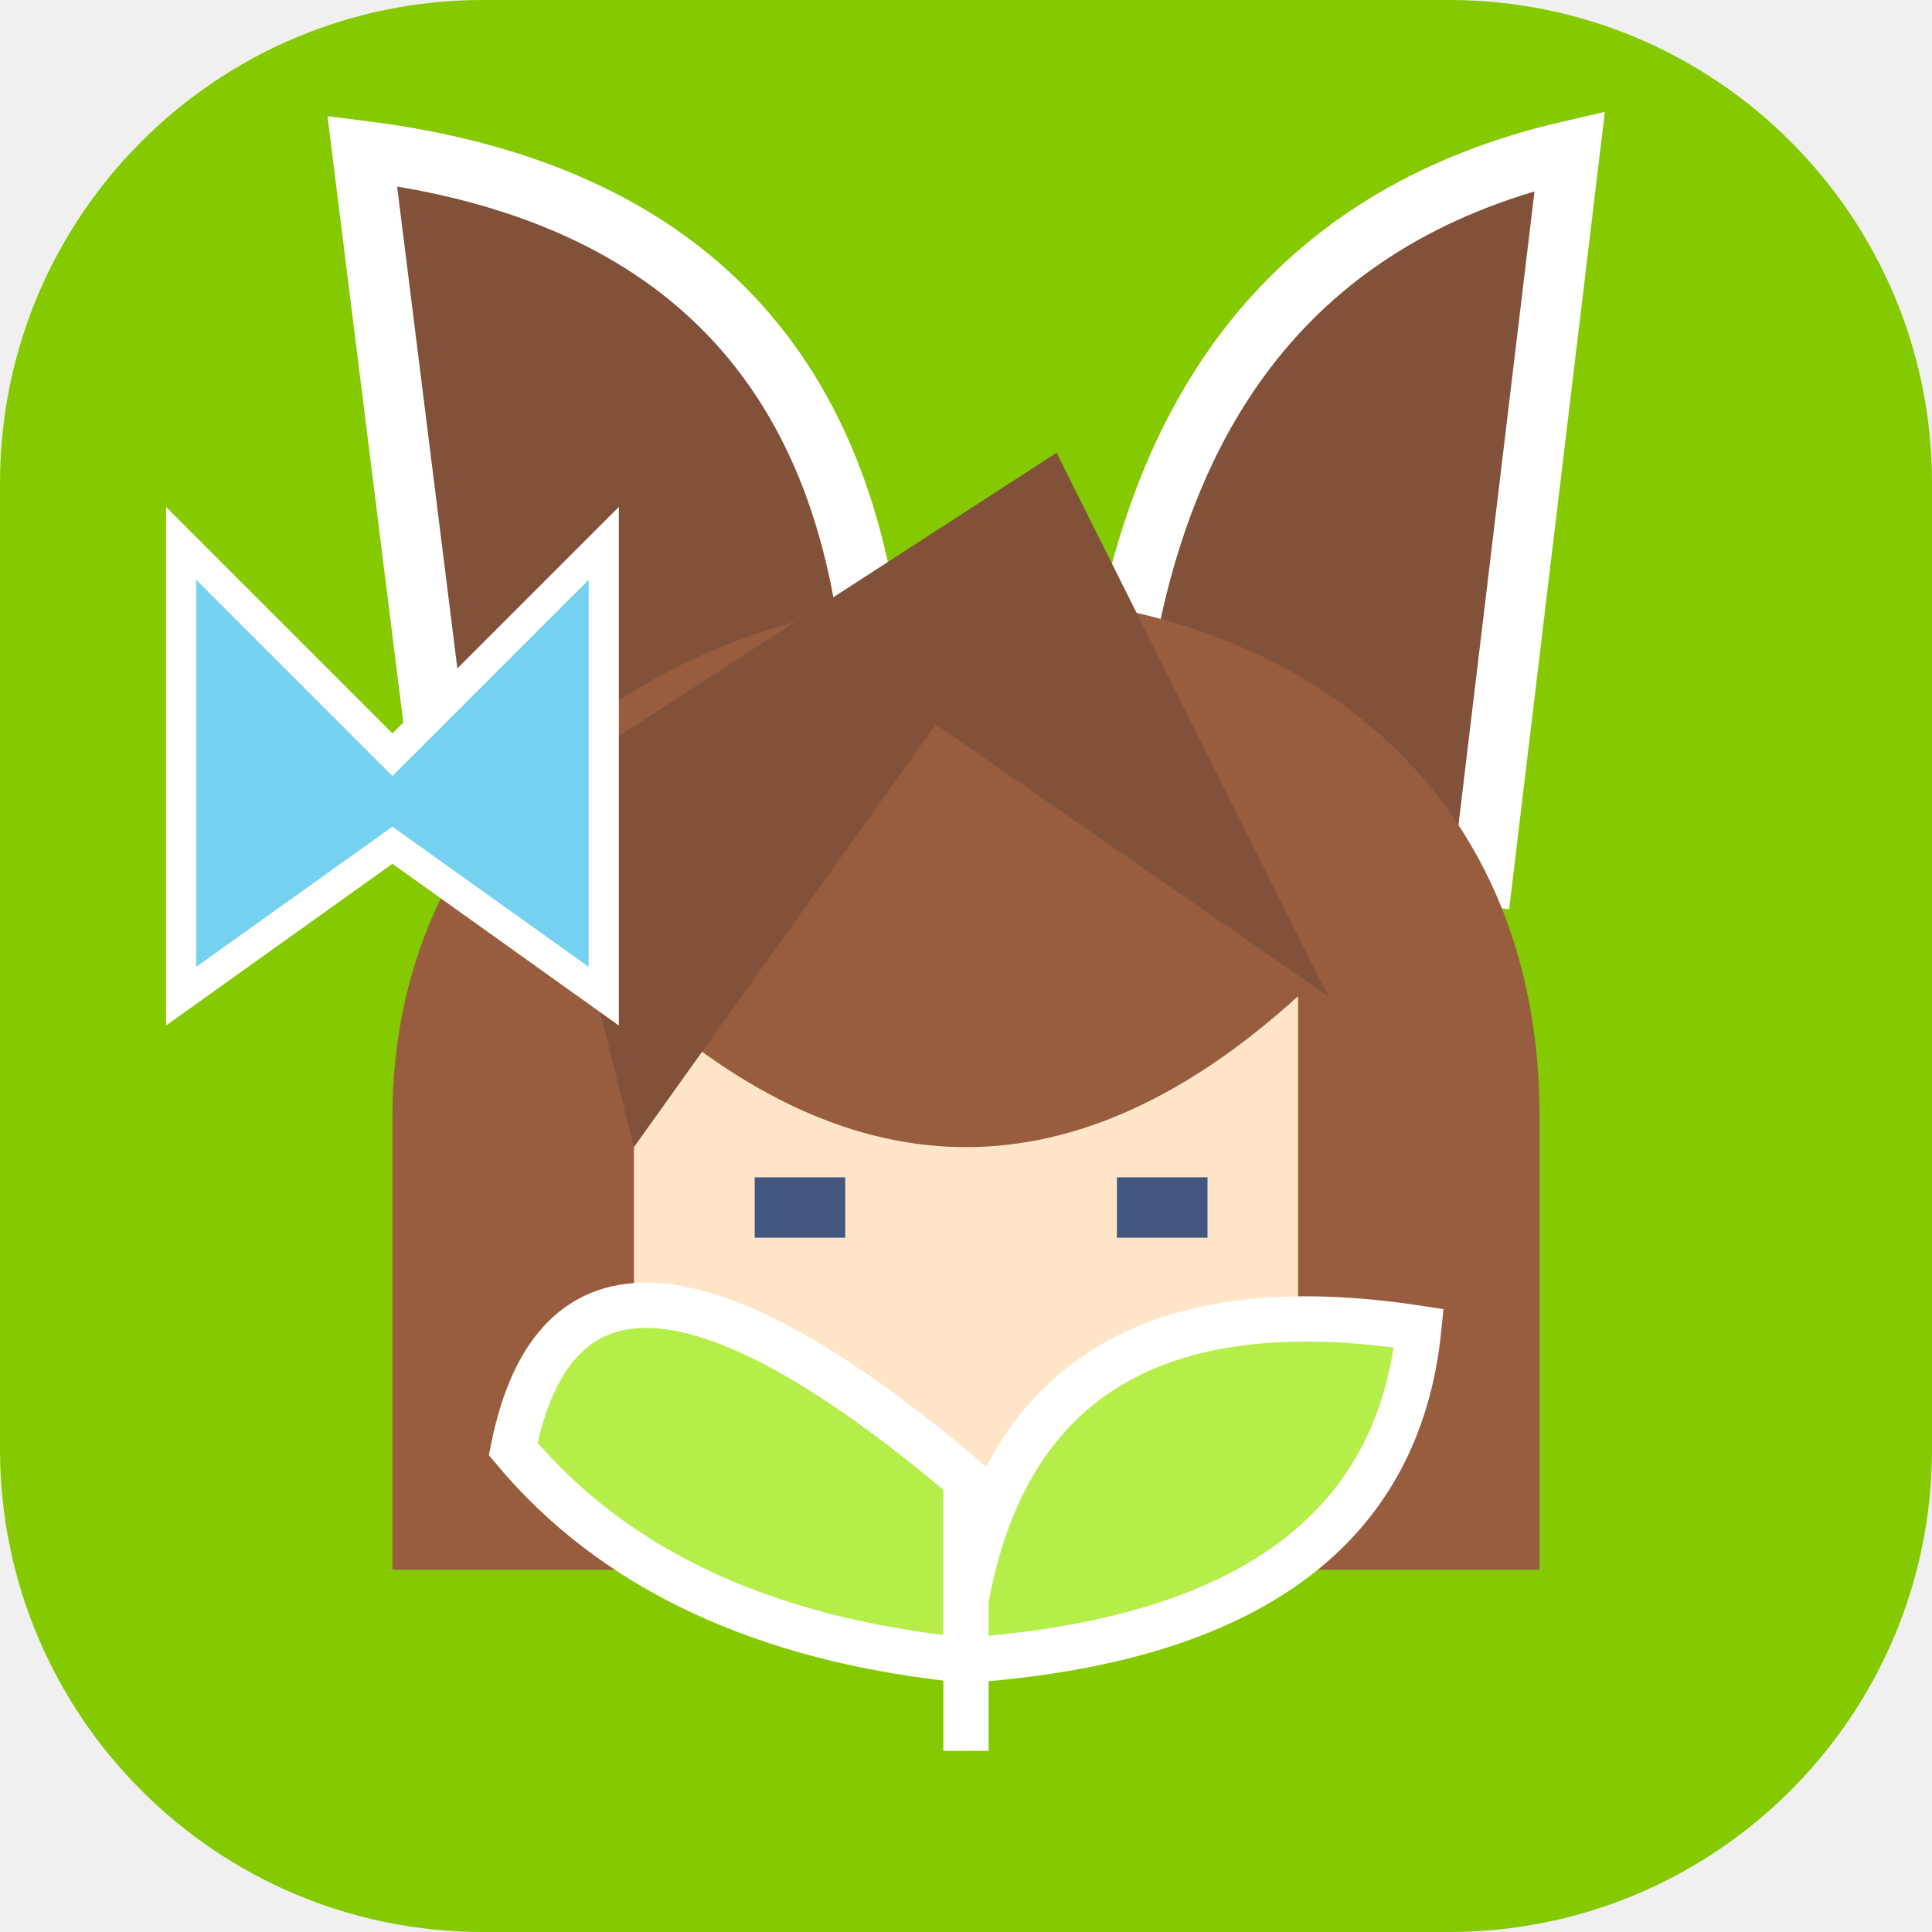
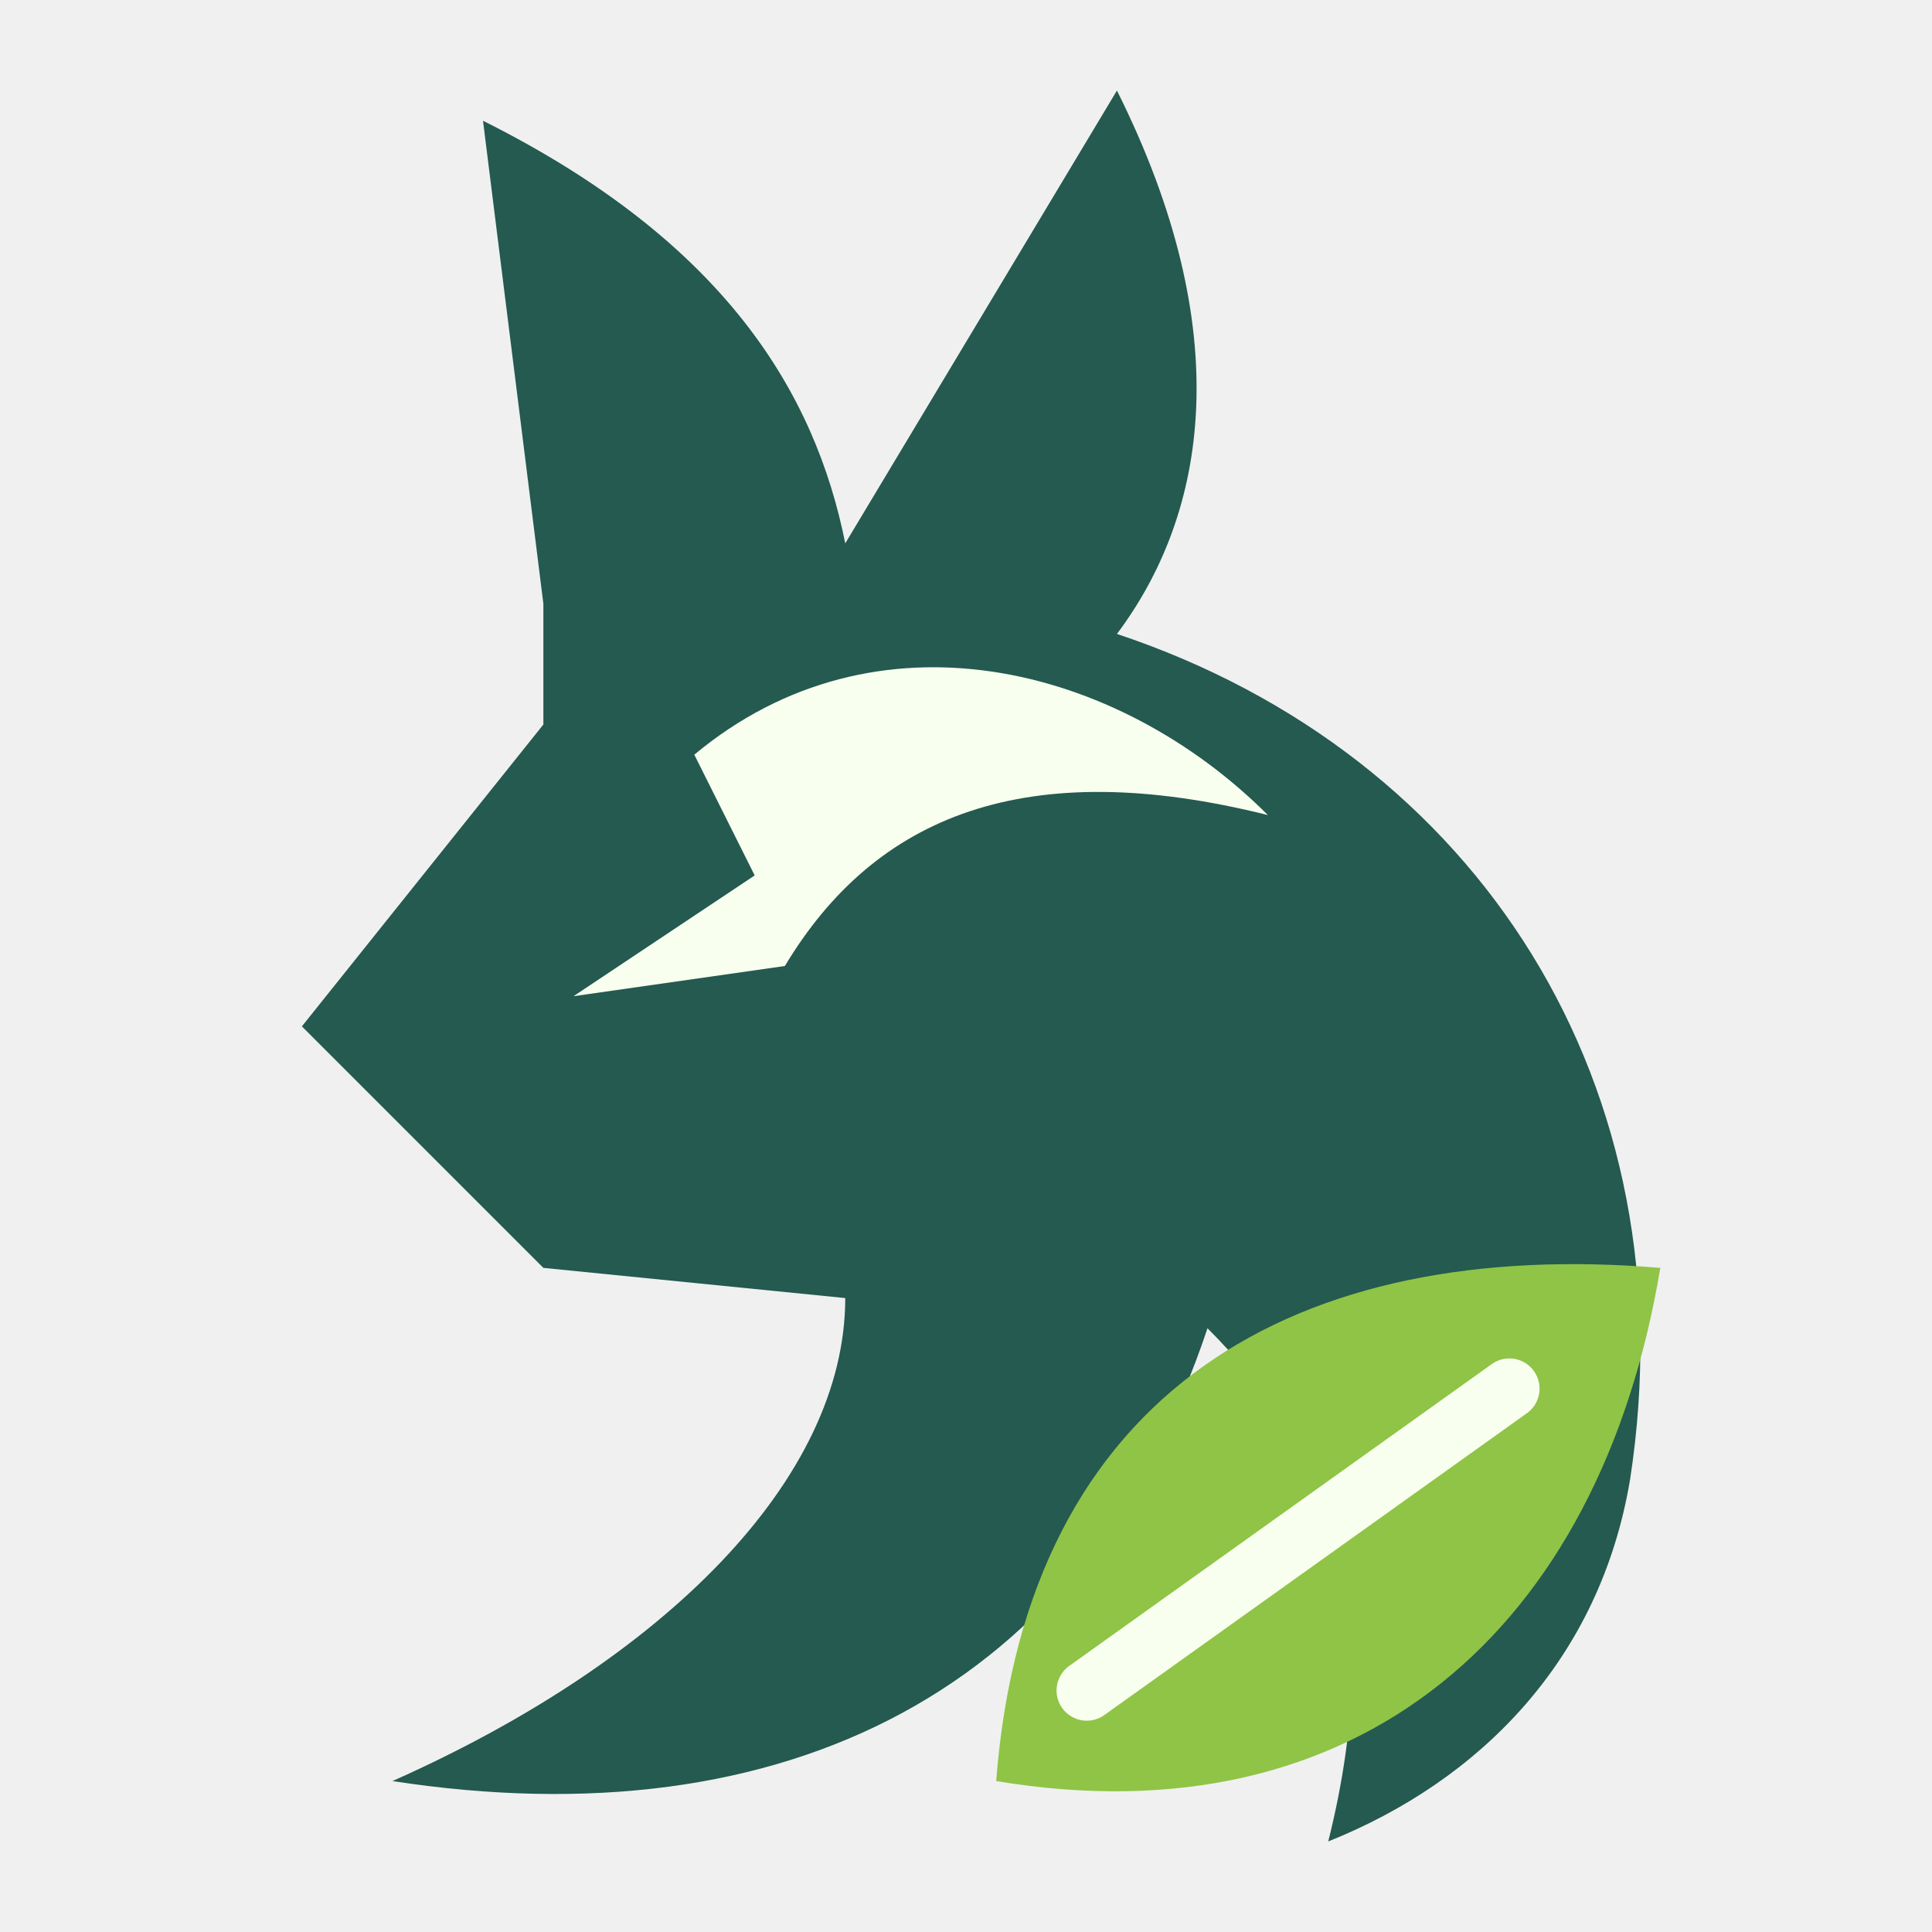
<svg xmlns="http://www.w3.org/2000/svg" viewBox="0 0 64 64">
-   <rect width="64" height="64" rx="16" fill="#85c900" />
-   <path d="M15 29 12 5q16 2 17 18M37 23Q39 8 52 5l-3 25" fill="#81513a" stroke="#fff" stroke-width="2" />
-   <path d="M13 37c0-22 38-24 38 0v15H13Z" fill="#985d3e" />
-   <path d="M21 33q11 10 22 0v14q-11 17-22 0" fill="#ffe5c8" />
-   <path d="m18 26 17-11 9 18-13-9-10 14" fill="#81513a" />
-   <path d="m13 25-7-7v15l7-5 7 5V18Z" fill="#74d1ef" stroke="#fff" />
-   <path d="M32 58v-9q-13-11-15-1 5 6 15 7 14-1 15-11-13-2-15 9" fill="#b5ee49" stroke="#fff" stroke-width="1.5" />
-   <path d="M25 40h3m9 0h3" stroke="#425780" stroke-width="2" />
+   <path fill="#245a50" d="M18 20 16 4c8 4 11 9 12 14l9-15c4 8 3 14 0 18 12 4 19 15 17 28-1 6-5 10-10 12 2-8 0-13-4-17-4 12-14 17-27 15 9-4 15-10 15-16l-10-1-8-8 8-10Z" />
+   <path fill="#f9ffef" d="M23 25c6-5 14-3 19 2-8-2-13 0-16 5l-7 1 6-4Z" />
+   <path fill="#8fc446" d="M33 59c1-13 10-18 22-17-2 12-10 19-22 17Z" />
+   <path d="m36 56 14-10" fill="none" stroke="#f9ffef" stroke-width="2" stroke-linecap="round" />
</svg>
